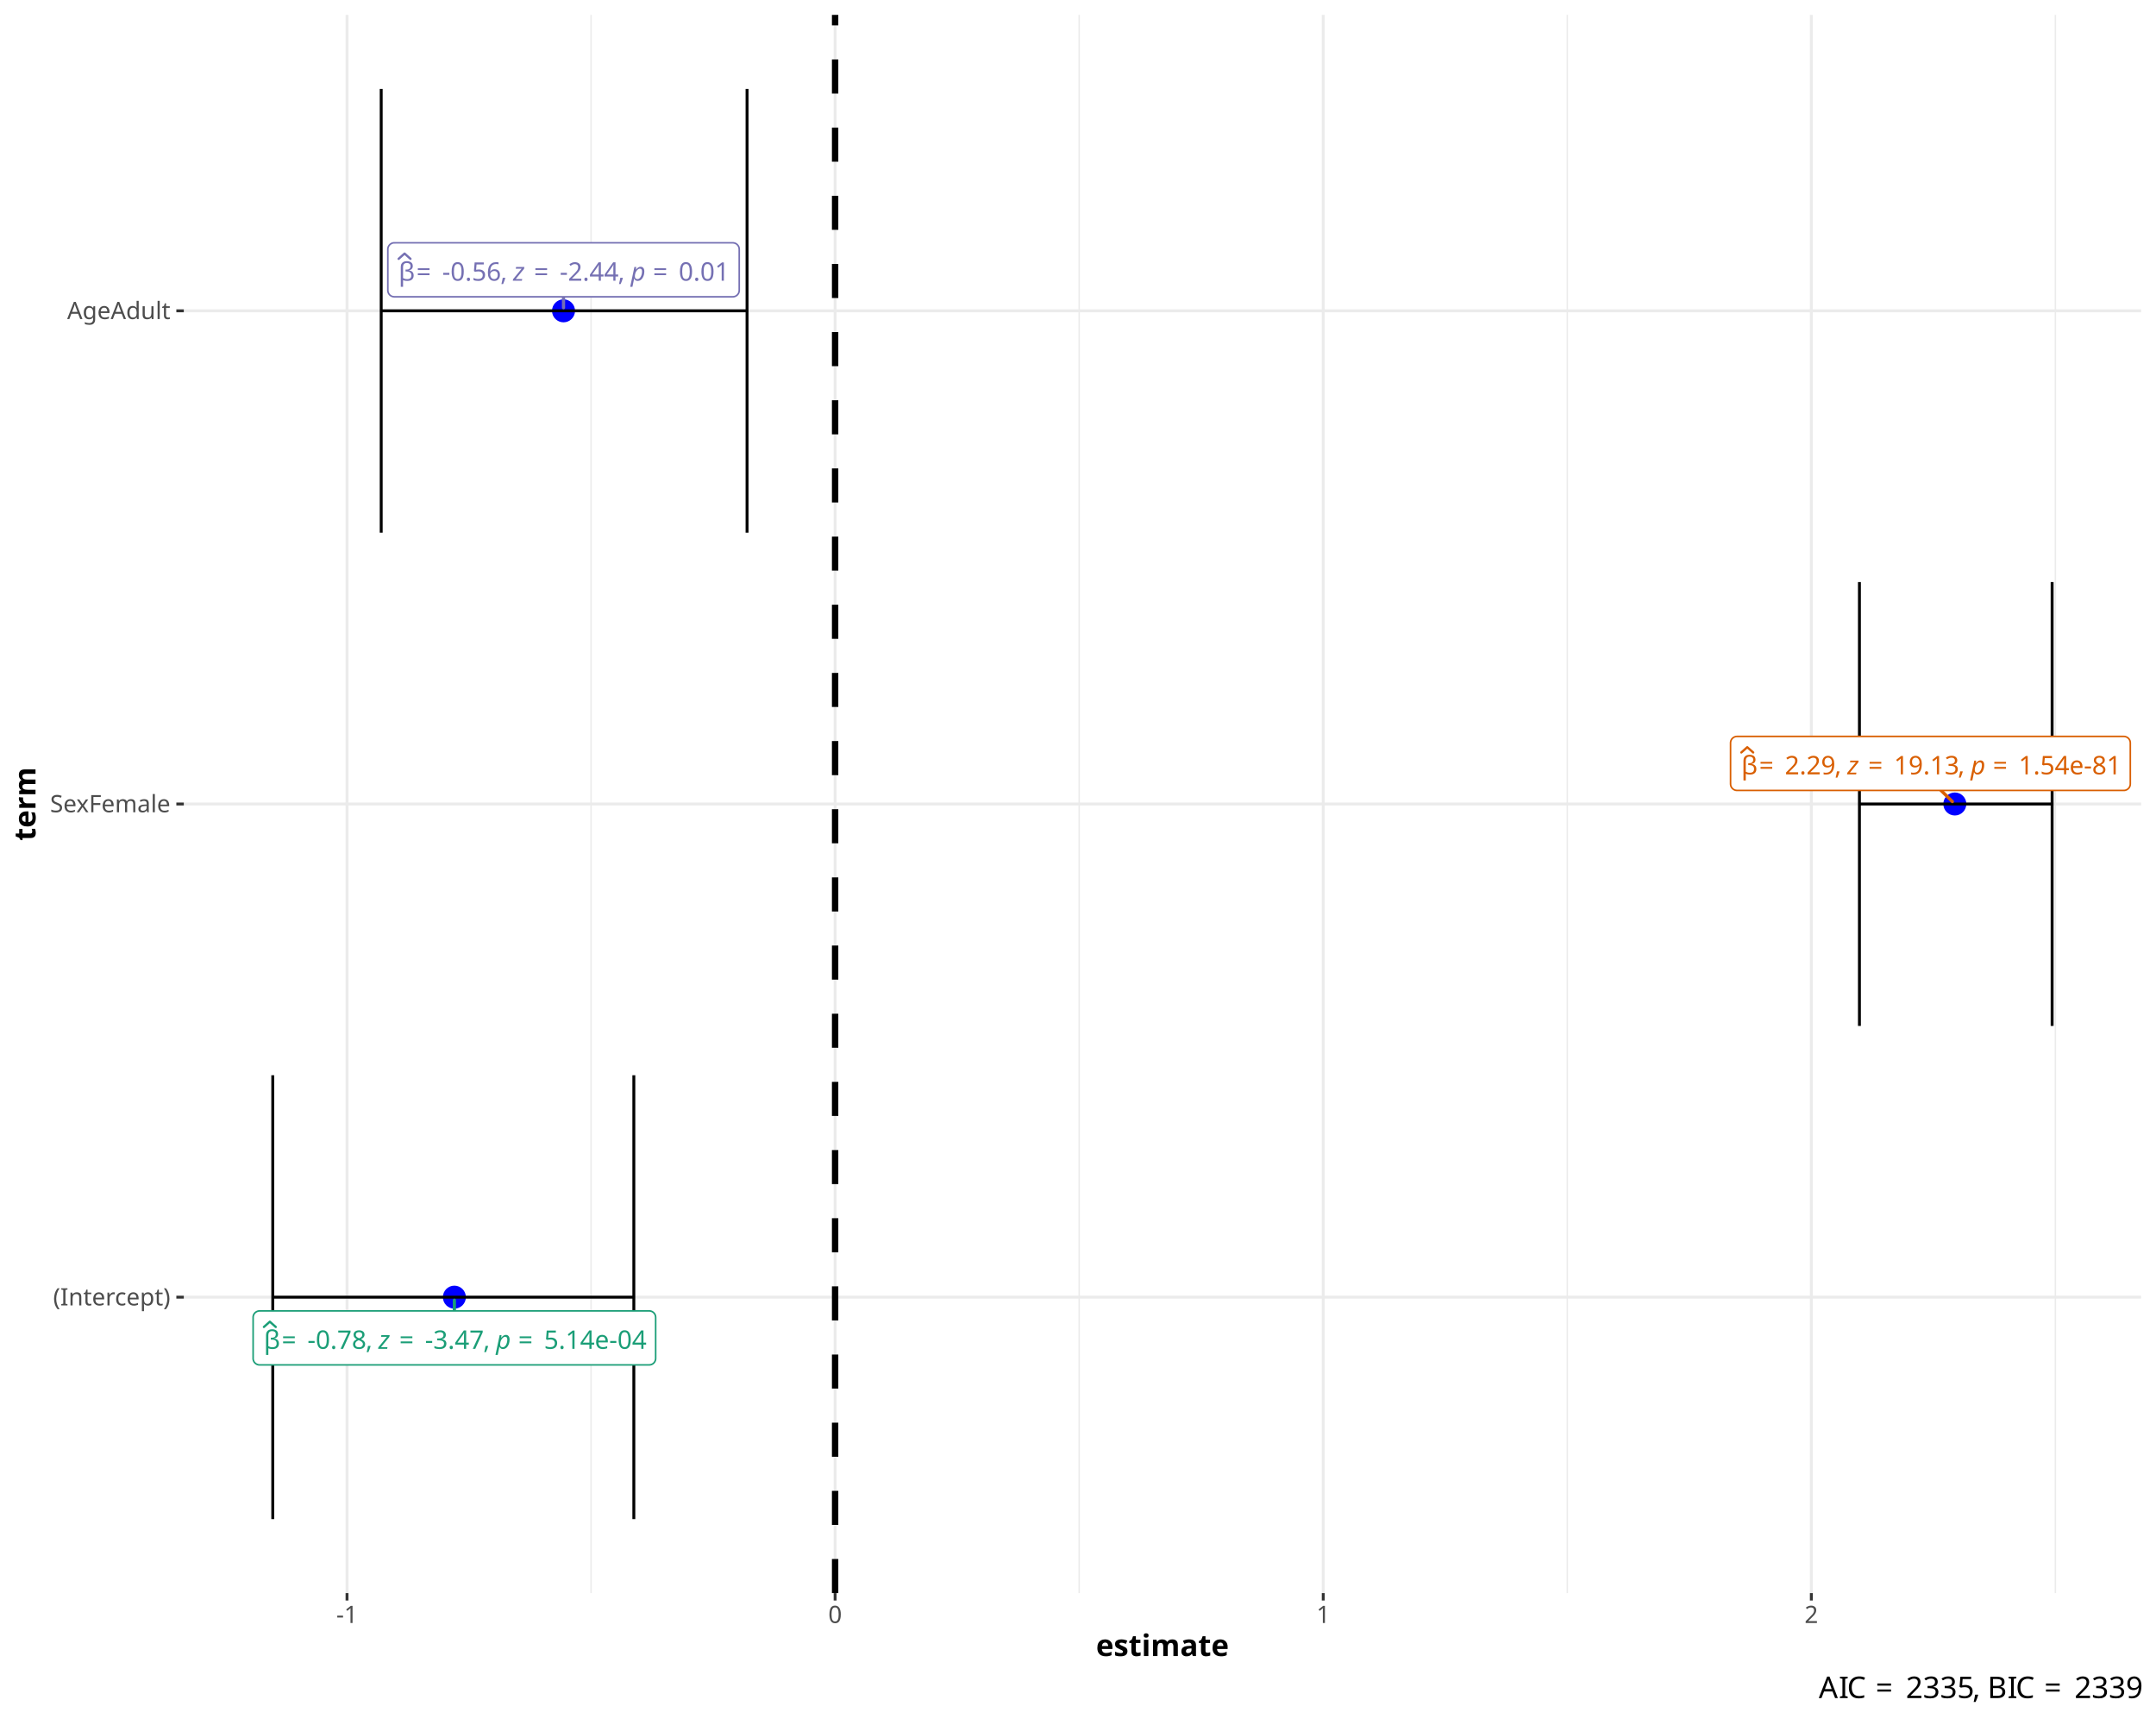
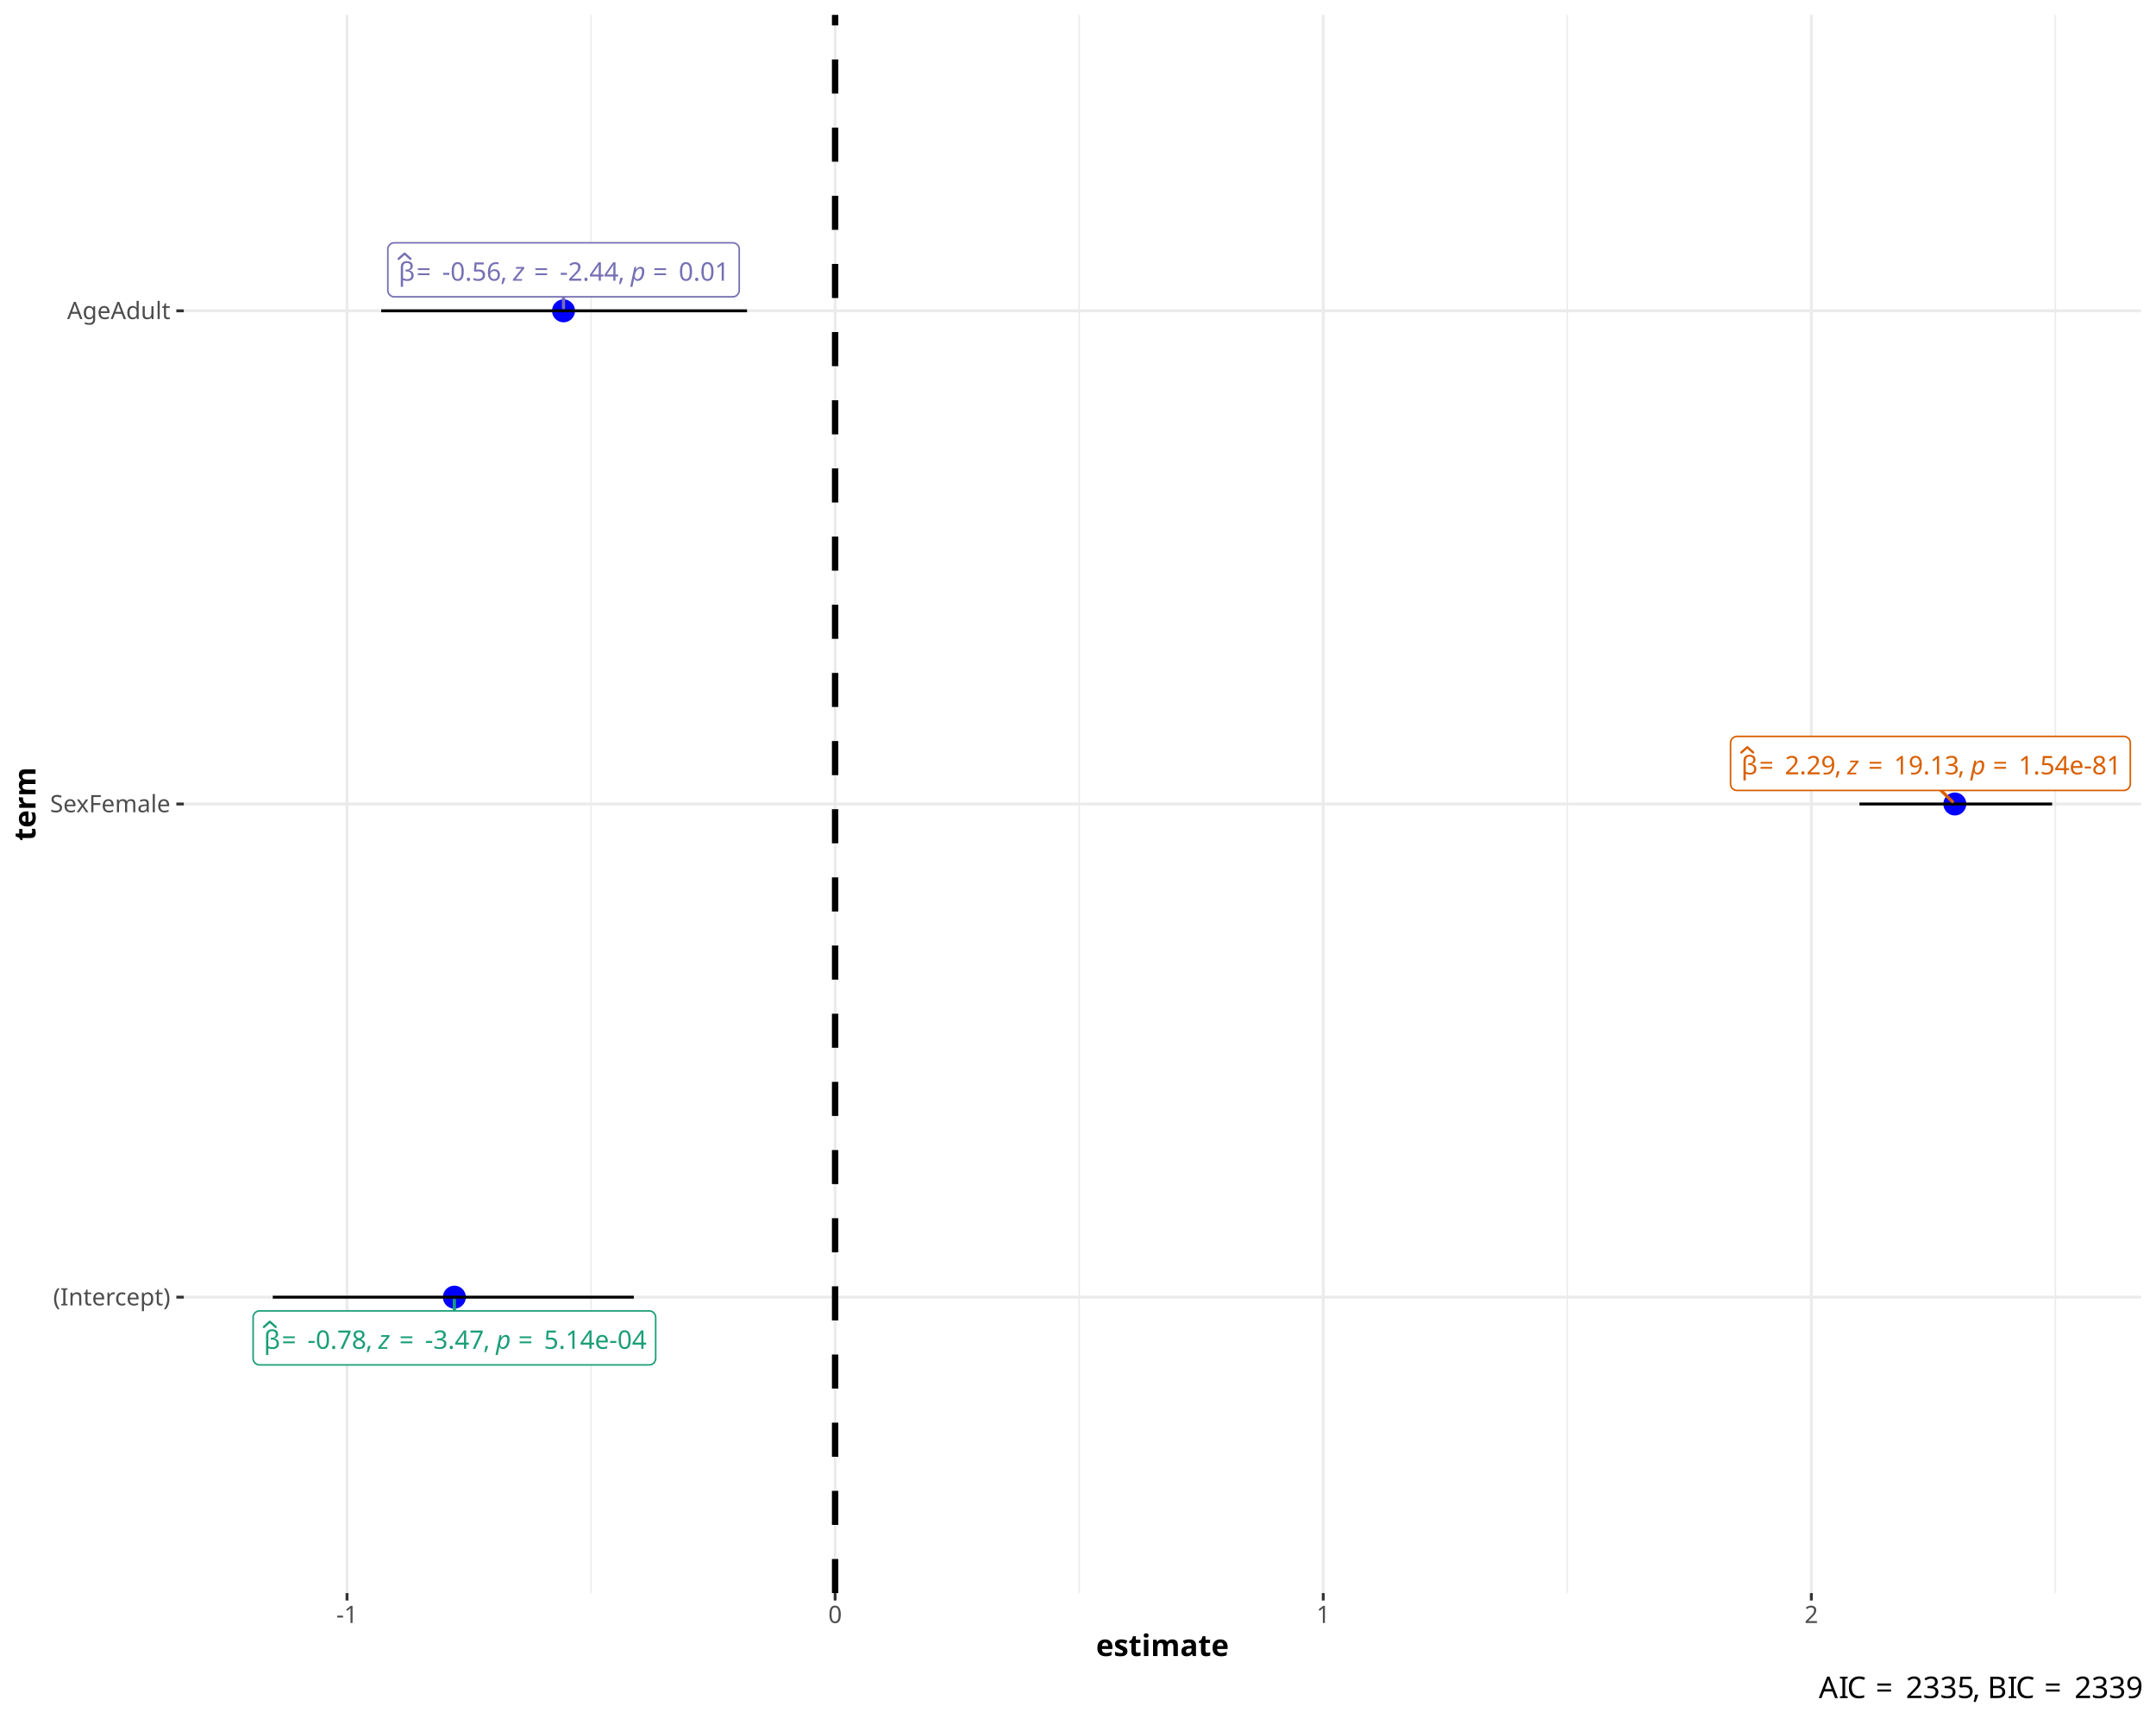
<svg xmlns="http://www.w3.org/2000/svg" class="svglite" data-engine-version="2.0" width="720.00pt" height="576.00pt" viewBox="0 0 720.00 576.00">
  <defs>
    <style type="text/css">
    .svglite line, .svglite polyline, .svglite polygon, .svglite path, .svglite rect, .svglite circle {
      fill: none;
      stroke: #000000;
      stroke-linecap: round;
      stroke-linejoin: round;
      stroke-miterlimit: 10.00;
    }
  </style>
  </defs>
  <rect width="100%" height="100%" style="stroke: none; fill: #FFFFFF;" />
  <defs>
    <clipPath id="cpMC4wMHw3MjAuMDB8MC4wMHw1NzYuMDA=">
      <rect x="0.00" y="0.00" width="720.00" height="576.00" />
    </clipPath>
  </defs>
  <g clip-path="url(#cpMC4wMHw3MjAuMDB8MC4wMHw1NzYuMDA=)">
    <rect x="0.00" y="0.00" width="720.00" height="576.00" style="stroke-width: 0.97; stroke: #FFFFFF; fill: #FFFFFF;" />
  </g>
  <defs>
    <clipPath id="cpNjEuMzh8NzE1LjAyfDQuOTh8NTMxLjk1">
      <rect x="61.38" y="4.98" width="653.64" height="526.97" />
    </clipPath>
  </defs>
  <g clip-path="url(#cpNjEuMzh8NzE1LjAyfDQuOTh8NTMxLjk1)">
    <rect x="61.38" y="4.98" width="653.64" height="526.97" style="stroke-width: 0.97; stroke: none; fill: #FFFFFF;" />
    <polyline points="197.39,531.95 197.39,4.98 " style="stroke-width: 0.48; stroke: #EBEBEB; stroke-linecap: butt;" />
    <polyline points="360.40,531.95 360.40,4.98 " style="stroke-width: 0.48; stroke: #EBEBEB; stroke-linecap: butt;" />
    <polyline points="523.40,531.95 523.40,4.98 " style="stroke-width: 0.48; stroke: #EBEBEB; stroke-linecap: butt;" />
    <polyline points="686.40,531.95 686.40,4.98 " style="stroke-width: 0.48; stroke: #EBEBEB; stroke-linecap: butt;" />
    <polyline points="61.38,433.14 715.02,433.14 " style="stroke-width: 0.97; stroke: #EBEBEB; stroke-linecap: butt;" />
    <polyline points="61.38,268.46 715.02,268.46 " style="stroke-width: 0.97; stroke: #EBEBEB; stroke-linecap: butt;" />
    <polyline points="61.38,103.79 715.02,103.79 " style="stroke-width: 0.97; stroke: #EBEBEB; stroke-linecap: butt;" />
    <polyline points="115.89,531.95 115.89,4.98 " style="stroke-width: 0.97; stroke: #EBEBEB; stroke-linecap: butt;" />
    <polyline points="278.89,531.95 278.89,4.98 " style="stroke-width: 0.97; stroke: #EBEBEB; stroke-linecap: butt;" />
    <polyline points="441.90,531.95 441.90,4.98 " style="stroke-width: 0.97; stroke: #EBEBEB; stroke-linecap: butt;" />
    <polyline points="604.90,531.95 604.90,4.98 " style="stroke-width: 0.97; stroke: #EBEBEB; stroke-linecap: butt;" />
    <circle cx="151.74" cy="433.14" r="3.52" style="stroke-width: 0.64; stroke: #0000FF; fill: #0000FF;" />
    <circle cx="652.82" cy="268.46" r="3.52" style="stroke-width: 0.64; stroke: #0000FF; fill: #0000FF;" />
    <circle cx="188.19" cy="103.79" r="3.52" style="stroke-width: 0.64; stroke: #0000FF; fill: #0000FF;" />
-     <polyline points="211.67,507.25 211.67,359.04 " style="stroke-width: 0.97; stroke-linecap: butt;" />
+     <polyline points="211.67,433.14 211.67,433.14 " style="stroke-width: 0.97; stroke-linecap: butt;" />
    <polyline points="211.67,433.14 91.09,433.14 " style="stroke-width: 0.97; stroke-linecap: butt;" />
-     <polyline points="91.09,507.25 91.09,359.04 " style="stroke-width: 0.97; stroke-linecap: butt;" />
-     <polyline points="685.31,342.57 685.31,194.36 " style="stroke-width: 0.97; stroke-linecap: butt;" />
+     <polyline points="91.09,433.14 91.09,433.14 " style="stroke-width: 0.97; stroke-linecap: butt;" />
+     <polyline points="685.31,268.46 685.31,268.46 " style="stroke-width: 0.97; stroke-linecap: butt;" />
    <polyline points="685.31,268.46 620.96,268.46 " style="stroke-width: 0.97; stroke-linecap: butt;" />
-     <polyline points="620.96,342.57 620.96,194.36 " style="stroke-width: 0.97; stroke-linecap: butt;" />
-     <polyline points="249.48,177.89 249.48,29.68 " style="stroke-width: 0.97; stroke-linecap: butt;" />
+     <polyline points="620.96,268.46 620.96,268.46 " style="stroke-width: 0.97; stroke-linecap: butt;" />
+     <polyline points="249.48,103.79 249.48,103.79 " style="stroke-width: 0.97; stroke-linecap: butt;" />
    <polyline points="249.48,103.79 127.30,103.79 " style="stroke-width: 0.97; stroke-linecap: butt;" />
-     <polyline points="127.30,177.89 127.30,29.68 " style="stroke-width: 0.97; stroke-linecap: butt;" />
+     <polyline points="127.30,103.79 127.30,103.79 " style="stroke-width: 0.97; stroke-linecap: butt;" />
    <line x1="278.89" y1="531.95" x2="278.89" y2="4.98" style="stroke-width: 2.13; stroke-dasharray: 11.38,11.38; stroke-linecap: butt;" />
    <line x1="151.74" y1="437.73" x2="151.74" y2="434.18" style="stroke-width: 1.07; stroke: #1B9E77;" />
    <line x1="648.20" y1="263.93" x2="652.00" y2="267.66" style="stroke-width: 1.07; stroke: #D95F02;" />
    <line x1="188.19" y1="99.11" x2="188.19" y2="102.75" style="stroke-width: 1.07; stroke: #7570B3;" />
    <polygon points="86.69,455.76 216.80,455.76 216.72,455.76 217.06,455.74 217.40,455.68 217.73,455.55 218.03,455.38 218.30,455.16 218.53,454.90 218.71,454.60 218.85,454.28 218.93,453.95 218.96,453.60 218.96,453.60 218.96,439.89 218.96,439.89 218.93,439.54 218.85,439.20 218.71,438.88 218.53,438.59 218.30,438.33 218.03,438.11 217.73,437.93 217.40,437.81 217.06,437.74 216.80,437.73 86.69,437.73 86.95,437.74 86.60,437.73 86.25,437.77 85.92,437.87 85.61,438.02 85.32,438.21 85.07,438.45 84.86,438.73 84.70,439.04 84.59,439.37 84.53,439.71 84.53,439.89 84.53,453.60 84.53,453.43 84.53,453.77 84.59,454.12 84.70,454.45 84.86,454.76 85.07,455.03 85.32,455.27 85.61,455.47 85.92,455.62 86.25,455.72 86.60,455.76 " style="stroke-width: 0.53; stroke: #1B9E77; fill: #FFFFFF;" />
    <text x="88.13" y="450.39" style="font-size: 8.54px; fill: #1B9E77; font-family: sans;" textLength="3.96px" lengthAdjust="spacingAndGlyphs">β</text>
    <polyline points="88.13,443.09 90.11,441.33 92.09,443.09 " style="stroke-width: 0.75; stroke: #1B9E77;" />
    <text x="94.06" y="450.39" style="font-size: 8.54px; fill: #1B9E77; font-family: sans;" textLength="6.63px" lengthAdjust="spacingAndGlyphs">=</text>
    <text x="102.66" y="450.39" style="font-size: 8.54px; fill: #1B9E77; font-family: sans;" textLength="19.46px" lengthAdjust="spacingAndGlyphs">-0.78</text>
    <text x="122.12" y="450.39" style="font-size: 8.54px; fill: #1B9E77; font-family: sans;" textLength="2.14px" lengthAdjust="spacingAndGlyphs">,</text>
    <text x="124.26" y="450.39" style="font-size: 8.54px; fill: #1B9E77; font-family: sans;" textLength="2.14px" lengthAdjust="spacingAndGlyphs"> </text>
    <text x="126.39" y="450.39" style="font-size: 8.54px; font-style: italic; fill: #1B9E77; font-family: sans;" textLength="4.27px" lengthAdjust="spacingAndGlyphs">z</text>
    <text x="133.32" y="450.39" style="font-size: 8.54px; fill: #1B9E77; font-family: sans;" textLength="6.63px" lengthAdjust="spacingAndGlyphs">=</text>
    <text x="141.92" y="450.39" style="font-size: 8.54px; fill: #1B9E77; font-family: sans;" textLength="19.46px" lengthAdjust="spacingAndGlyphs">-3.47</text>
    <text x="161.38" y="450.39" style="font-size: 8.54px; fill: #1B9E77; font-family: sans;" textLength="2.14px" lengthAdjust="spacingAndGlyphs">,</text>
    <text x="163.51" y="450.39" style="font-size: 8.54px; fill: #1B9E77; font-family: sans;" textLength="2.14px" lengthAdjust="spacingAndGlyphs"> </text>
    <text x="165.65" y="450.39" style="font-size: 8.54px; font-style: italic; fill: #1B9E77; font-family: sans;" textLength="4.75px" lengthAdjust="spacingAndGlyphs">p</text>
    <text x="173.06" y="450.39" style="font-size: 8.54px; fill: #1B9E77; font-family: sans;" textLength="6.63px" lengthAdjust="spacingAndGlyphs">=</text>
    <text x="181.66" y="450.39" style="font-size: 8.54px; fill: #1B9E77; font-family: sans;" textLength="33.70px" lengthAdjust="spacingAndGlyphs">5.14e-04</text>
    <polygon points="580.08,263.93 709.26,263.93 709.17,263.93 709.52,263.92 709.86,263.85 710.18,263.72 710.49,263.55 710.75,263.33 710.99,263.07 711.17,262.78 711.31,262.46 711.39,262.12 711.42,261.77 711.42,261.77 711.42,248.06 711.42,248.06 711.39,247.71 711.31,247.37 711.17,247.05 710.99,246.76 710.75,246.50 710.49,246.28 710.18,246.11 709.86,245.98 709.52,245.91 709.26,245.90 580.08,245.90 580.34,245.91 579.99,245.90 579.65,245.94 579.31,246.04 579.00,246.19 578.71,246.38 578.46,246.63 578.25,246.90 578.09,247.21 577.98,247.54 577.93,247.88 577.92,248.06 577.92,261.77 577.93,261.60 577.93,261.95 577.98,262.29 578.09,262.62 578.25,262.93 578.46,263.20 578.71,263.45 579.00,263.64 579.31,263.79 579.65,263.89 579.99,263.93 " style="stroke-width: 0.53; stroke: #D95F02; fill: #FFFFFF;" />
    <text x="581.52" y="258.56" style="font-size: 8.54px; fill: #D95F02; font-family: sans;" textLength="3.96px" lengthAdjust="spacingAndGlyphs">β</text>
    <polyline points="581.52,251.26 583.50,249.50 585.48,251.26 " style="stroke-width: 0.75; stroke: #D95F02;" />
    <text x="587.45" y="258.56" style="font-size: 8.54px; fill: #D95F02; font-family: sans;" textLength="6.63px" lengthAdjust="spacingAndGlyphs">=</text>
    <text x="596.06" y="258.56" style="font-size: 8.54px; fill: #D95F02; font-family: sans;" textLength="16.61px" lengthAdjust="spacingAndGlyphs">2.29</text>
    <text x="612.67" y="258.56" style="font-size: 8.54px; fill: #D95F02; font-family: sans;" textLength="2.14px" lengthAdjust="spacingAndGlyphs">,</text>
    <text x="614.81" y="258.56" style="font-size: 8.54px; fill: #D95F02; font-family: sans;" textLength="2.14px" lengthAdjust="spacingAndGlyphs"> </text>
    <text x="616.94" y="258.56" style="font-size: 8.54px; font-style: italic; fill: #D95F02; font-family: sans;" textLength="4.27px" lengthAdjust="spacingAndGlyphs">z</text>
    <text x="623.87" y="258.56" style="font-size: 8.54px; fill: #D95F02; font-family: sans;" textLength="6.63px" lengthAdjust="spacingAndGlyphs">=</text>
    <text x="632.47" y="258.56" style="font-size: 8.54px; fill: #D95F02; font-family: sans;" textLength="21.36px" lengthAdjust="spacingAndGlyphs">19.13</text>
    <text x="653.83" y="258.56" style="font-size: 8.54px; fill: #D95F02; font-family: sans;" textLength="2.14px" lengthAdjust="spacingAndGlyphs">,</text>
    <text x="655.97" y="258.56" style="font-size: 8.54px; fill: #D95F02; font-family: sans;" textLength="2.14px" lengthAdjust="spacingAndGlyphs"> </text>
    <text x="658.10" y="258.56" style="font-size: 8.54px; font-style: italic; fill: #D95F02; font-family: sans;" textLength="4.75px" lengthAdjust="spacingAndGlyphs">p</text>
    <text x="665.52" y="258.56" style="font-size: 8.54px; fill: #D95F02; font-family: sans;" textLength="6.63px" lengthAdjust="spacingAndGlyphs">=</text>
    <text x="674.12" y="258.56" style="font-size: 8.54px; fill: #D95F02; font-family: sans;" textLength="33.70px" lengthAdjust="spacingAndGlyphs">1.54e-81</text>
    <polygon points="131.68,99.11 244.71,99.11 244.62,99.10 244.97,99.09 245.31,99.02 245.63,98.90 245.93,98.72 246.20,98.50 246.43,98.24 246.62,97.95 246.76,97.63 246.84,97.29 246.87,96.95 246.87,96.95 246.87,83.23 246.87,83.23 246.84,82.88 246.76,82.55 246.62,82.23 246.43,81.93 246.20,81.67 245.93,81.45 245.63,81.28 245.31,81.16 244.97,81.09 244.71,81.07 131.68,81.07 131.94,81.09 131.59,81.07 131.25,81.11 130.91,81.21 130.60,81.36 130.31,81.56 130.06,81.80 129.85,82.08 129.69,82.38 129.58,82.71 129.52,83.06 129.52,83.23 129.52,96.95 129.52,96.77 129.52,97.12 129.58,97.46 129.69,97.79 129.85,98.10 130.06,98.38 130.31,98.62 130.60,98.82 130.91,98.97 131.25,99.06 131.59,99.10 " style="stroke-width: 0.53; stroke: #7570B3; fill: #FFFFFF;" />
    <text x="133.12" y="93.73" style="font-size: 8.54px; fill: #7570B3; font-family: sans;" textLength="3.96px" lengthAdjust="spacingAndGlyphs">β</text>
    <polyline points="133.12,86.43 135.10,84.67 137.08,86.43 " style="stroke-width: 0.75; stroke: #7570B3;" />
    <text x="139.05" y="93.73" style="font-size: 8.54px; fill: #7570B3; font-family: sans;" textLength="6.63px" lengthAdjust="spacingAndGlyphs">=</text>
    <text x="147.66" y="93.73" style="font-size: 8.54px; fill: #7570B3; font-family: sans;" textLength="19.46px" lengthAdjust="spacingAndGlyphs">-0.56</text>
    <text x="167.11" y="93.73" style="font-size: 8.54px; fill: #7570B3; font-family: sans;" textLength="2.14px" lengthAdjust="spacingAndGlyphs">,</text>
    <text x="169.25" y="93.73" style="font-size: 8.54px; fill: #7570B3; font-family: sans;" textLength="2.14px" lengthAdjust="spacingAndGlyphs"> </text>
    <text x="171.38" y="93.73" style="font-size: 8.54px; font-style: italic; fill: #7570B3; font-family: sans;" textLength="4.27px" lengthAdjust="spacingAndGlyphs">z</text>
    <text x="178.31" y="93.73" style="font-size: 8.54px; fill: #7570B3; font-family: sans;" textLength="6.63px" lengthAdjust="spacingAndGlyphs">=</text>
    <text x="186.91" y="93.73" style="font-size: 8.54px; fill: #7570B3; font-family: sans;" textLength="19.46px" lengthAdjust="spacingAndGlyphs">-2.44</text>
    <text x="206.37" y="93.73" style="font-size: 8.54px; fill: #7570B3; font-family: sans;" textLength="2.14px" lengthAdjust="spacingAndGlyphs">,</text>
    <text x="208.50" y="93.73" style="font-size: 8.54px; fill: #7570B3; font-family: sans;" textLength="2.14px" lengthAdjust="spacingAndGlyphs"> </text>
    <text x="210.64" y="93.73" style="font-size: 8.54px; font-style: italic; fill: #7570B3; font-family: sans;" textLength="4.75px" lengthAdjust="spacingAndGlyphs">p</text>
    <text x="218.05" y="93.73" style="font-size: 8.54px; fill: #7570B3; font-family: sans;" textLength="6.63px" lengthAdjust="spacingAndGlyphs">=</text>
    <text x="226.65" y="93.73" style="font-size: 8.54px; fill: #7570B3; font-family: sans;" textLength="16.61px" lengthAdjust="spacingAndGlyphs">0.01</text>
  </g>
  <g clip-path="url(#cpMC4wMHw3MjAuMDB8MC4wMHw1NzYuMDA=)">
    <text x="56.90" y="435.89" text-anchor="end" style="font-size: 8.00px; fill: #4D4D4D; font-family: sans;" textLength="36.46px" lengthAdjust="spacingAndGlyphs">(Intercept)</text>
    <text x="56.90" y="271.22" text-anchor="end" style="font-size: 8.00px; fill: #4D4D4D; font-family: sans;" textLength="40.47px" lengthAdjust="spacingAndGlyphs">SexFemale</text>
    <text x="56.90" y="106.54" text-anchor="end" style="font-size: 8.00px; fill: #4D4D4D; font-family: sans;" textLength="32.47px" lengthAdjust="spacingAndGlyphs">AgeAdult</text>
    <polyline points="58.89,433.14 61.38,433.14 " style="stroke-width: 0.97; stroke: #333333; stroke-linecap: butt;" />
    <polyline points="58.89,268.46 61.38,268.46 " style="stroke-width: 0.97; stroke: #333333; stroke-linecap: butt;" />
    <polyline points="58.89,103.79 61.38,103.79 " style="stroke-width: 0.97; stroke: #333333; stroke-linecap: butt;" />
    <polyline points="115.89,534.44 115.89,531.95 " style="stroke-width: 0.97; stroke: #333333; stroke-linecap: butt;" />
    <polyline points="278.89,534.44 278.89,531.95 " style="stroke-width: 0.97; stroke: #333333; stroke-linecap: butt;" />
    <polyline points="441.90,534.44 441.90,531.95 " style="stroke-width: 0.97; stroke: #333333; stroke-linecap: butt;" />
    <polyline points="604.90,534.44 604.90,531.95 " style="stroke-width: 0.97; stroke: #333333; stroke-linecap: butt;" />
    <text x="115.89" y="541.94" text-anchor="middle" style="font-size: 8.00px; fill: #4D4D4D; font-family: sans;" textLength="7.11px" lengthAdjust="spacingAndGlyphs">-1</text>
    <text x="278.89" y="541.94" text-anchor="middle" style="font-size: 8.00px; fill: #4D4D4D; font-family: sans;" textLength="4.45px" lengthAdjust="spacingAndGlyphs">0</text>
    <text x="441.90" y="541.94" text-anchor="middle" style="font-size: 8.00px; fill: #4D4D4D; font-family: sans;" textLength="4.45px" lengthAdjust="spacingAndGlyphs">1</text>
    <text x="604.90" y="541.94" text-anchor="middle" style="font-size: 8.00px; fill: #4D4D4D; font-family: sans;" textLength="4.45px" lengthAdjust="spacingAndGlyphs">2</text>
    <text x="388.20" y="552.97" text-anchor="middle" style="font-size: 10.00px; font-weight: bold; font-family: sans;" textLength="37.80px" lengthAdjust="spacingAndGlyphs">estimate</text>
    <text transform="translate(11.86,268.46) rotate(-90)" text-anchor="middle" style="font-size: 10.00px; font-weight: bold; font-family: sans;" textLength="20.00px" lengthAdjust="spacingAndGlyphs">term</text>
    <text x="607.38" y="567.01" style="font-size: 10.00px; font-family: sans;" textLength="6.67px" lengthAdjust="spacingAndGlyphs">A</text>
    <text x="614.05" y="567.01" style="font-size: 10.00px; font-family: sans;" textLength="2.78px" lengthAdjust="spacingAndGlyphs">I</text>
    <text x="616.83" y="567.01" style="font-size: 10.00px; font-family: sans;" textLength="7.22px" lengthAdjust="spacingAndGlyphs">C</text>
    <text x="626.37" y="567.01" style="font-size: 10.00px; font-family: sans;" textLength="7.76px" lengthAdjust="spacingAndGlyphs">=</text>
    <text x="636.45" y="567.01" style="font-size: 10.00px; font-family: sans;" textLength="22.25px" lengthAdjust="spacingAndGlyphs">2335</text>
    <text x="658.70" y="567.01" style="font-size: 10.00px; font-family: sans;" textLength="2.50px" lengthAdjust="spacingAndGlyphs">,</text>
    <text x="661.20" y="567.01" style="font-size: 10.00px; font-family: sans;" textLength="2.50px" lengthAdjust="spacingAndGlyphs"> </text>
    <text x="663.70" y="567.01" style="font-size: 10.00px; font-family: sans;" textLength="6.67px" lengthAdjust="spacingAndGlyphs">B</text>
    <text x="670.37" y="567.01" style="font-size: 10.00px; font-family: sans;" textLength="2.78px" lengthAdjust="spacingAndGlyphs">I</text>
    <text x="673.15" y="567.01" style="font-size: 10.00px; font-family: sans;" textLength="7.22px" lengthAdjust="spacingAndGlyphs">C</text>
    <text x="682.69" y="567.01" style="font-size: 10.00px; font-family: sans;" textLength="7.76px" lengthAdjust="spacingAndGlyphs">=</text>
    <text x="692.77" y="567.01" style="font-size: 10.00px; font-family: sans;" textLength="22.25px" lengthAdjust="spacingAndGlyphs">2339</text>
  </g>
</svg>
